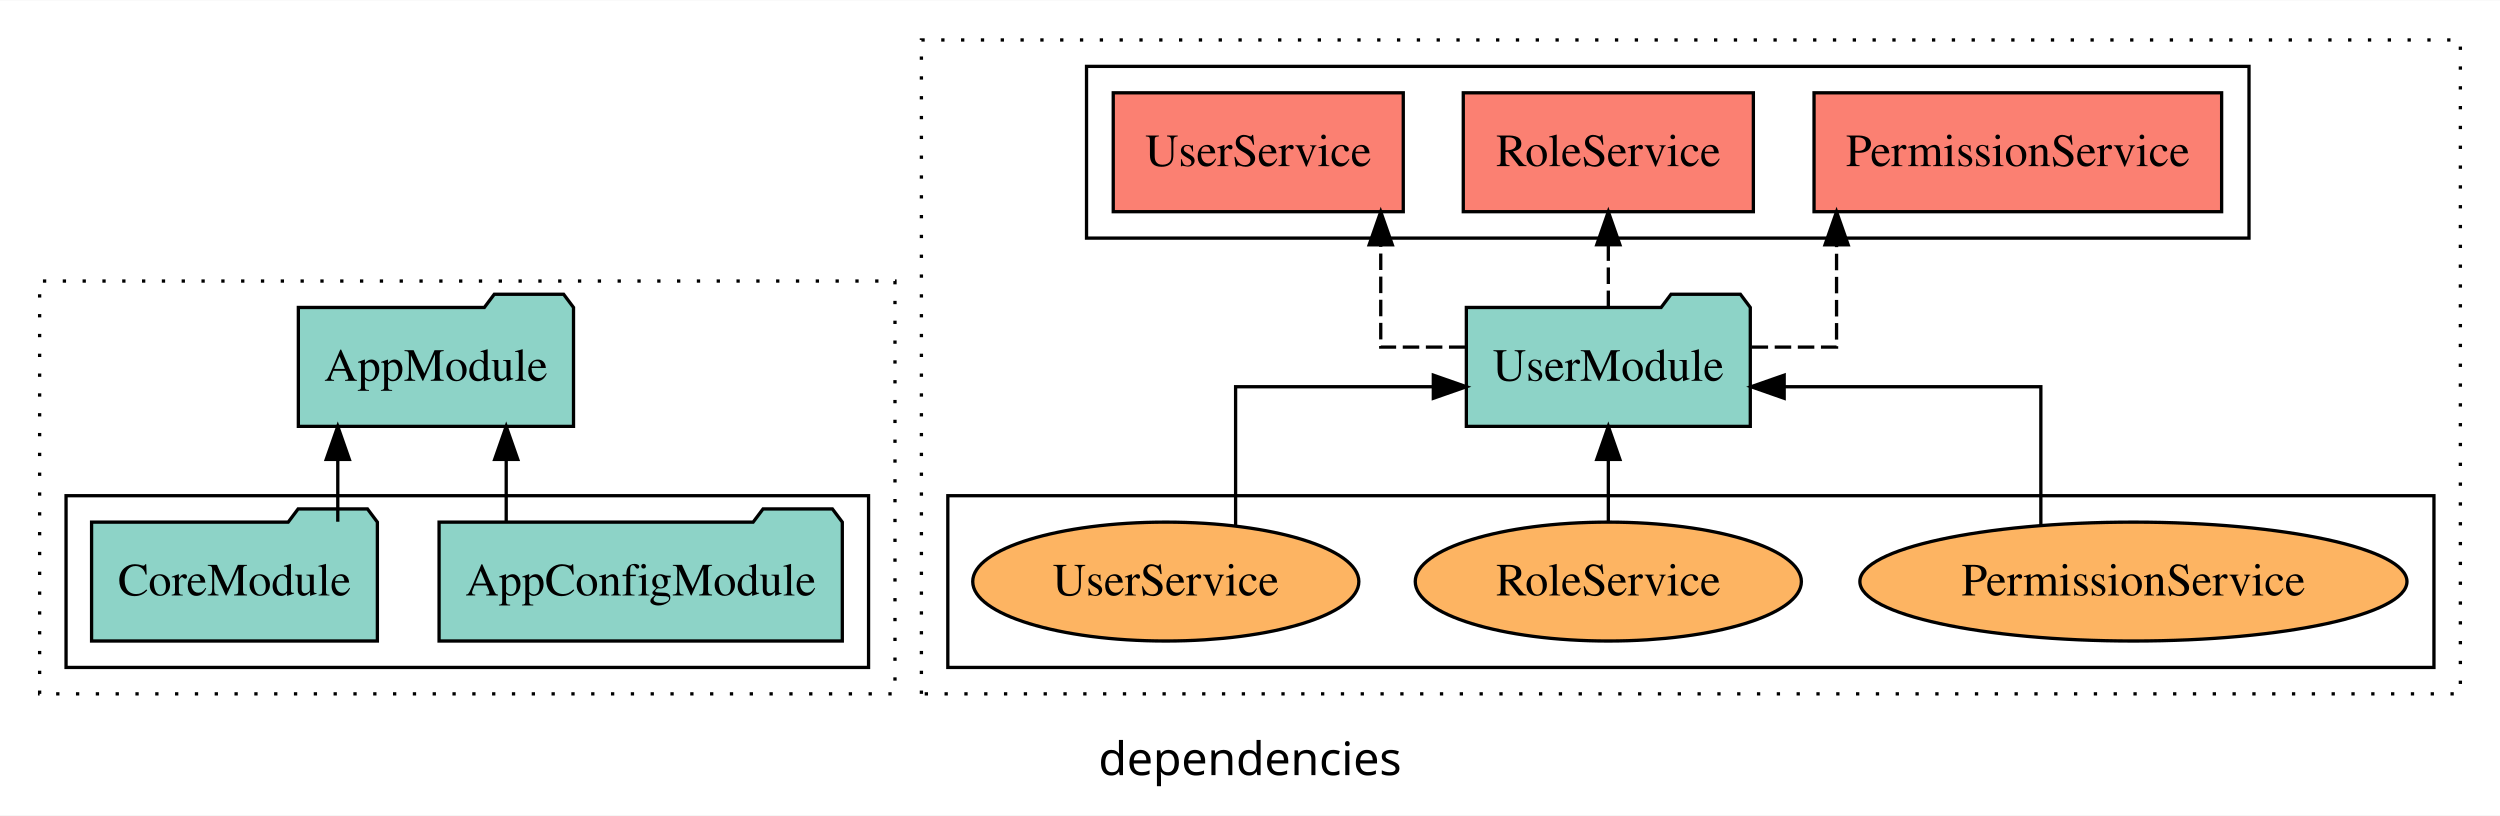
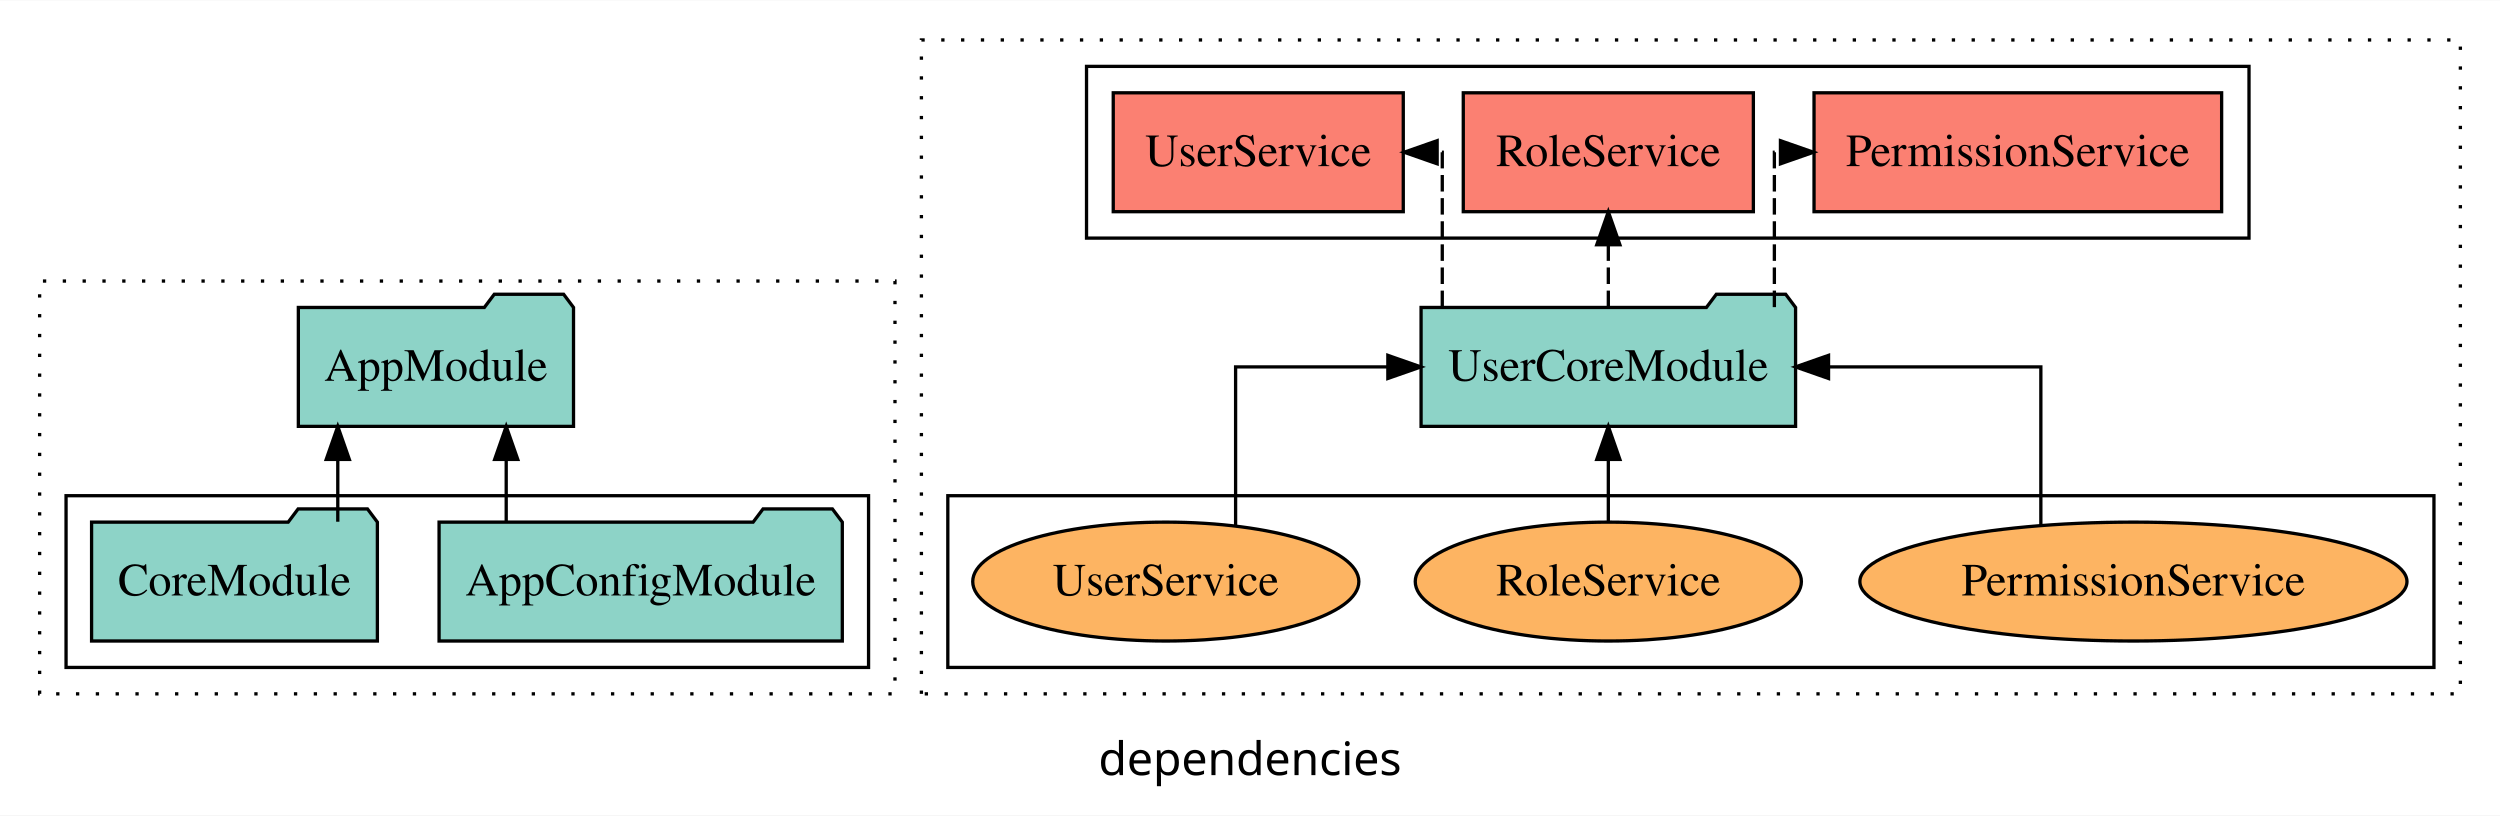
<svg xmlns="http://www.w3.org/2000/svg" width="757pt" height="247pt" viewBox="0.00 0.00 757.00 246.80">
  <g id="graph0" class="graph" transform="scale(1 1) rotate(0) translate(4 242.8)">
    <polygon fill="white" stroke="transparent" points="-4,4 -4,-242.8 753,-242.8 753,4 -4,4" />
    <text text-anchor="middle" x="374.5" y="-8.2" font-family="sans-serif" font-size="14.00">dependencies</text>
    <g id="clust7" class="cluster">
      <polygon fill="none" stroke="black" stroke-dasharray="1,5" points="8,-32.8 8,-157.8 267,-157.8 267,-32.8 8,-32.8" />
    </g>
    <g id="clust9" class="cluster">
      <polygon fill="none" stroke="black" points="16,-40.8 16,-92.8 259,-92.8 259,-40.8 16,-40.8" />
    </g>
    <g id="clust19" class="cluster">
      <polygon fill="none" stroke="black" stroke-dasharray="1,5" points="275,-32.8 275,-230.8 741,-230.8 741,-32.8 275,-32.8" />
    </g>
    <g id="clust22" class="cluster">
      <polygon fill="none" stroke="black" points="325,-170.8 325,-222.8 677,-222.8 677,-170.8 325,-170.8" />
    </g>
    <g id="clust24" class="cluster">
      <polygon fill="none" stroke="black" points="283,-40.8 283,-92.8 733,-92.8 733,-40.8 283,-40.8" />
    </g>
    <g id="node1" class="node">
      <polygon fill="#8dd3c7" stroke="black" points="251.05,-84.8 248.05,-88.8 227.05,-88.8 224.05,-84.8 128.95,-84.8 128.95,-48.8 251.05,-48.8 251.05,-84.8" />
      <text text-anchor="middle" x="190" y="-62.6" font-family="Times,serif" font-size="14.00">AppConfigModule</text>
    </g>
    <g id="node3" class="node">
      <polygon fill="#8dd3c7" stroke="black" points="169.66,-149.8 166.66,-153.8 145.66,-153.8 142.66,-149.8 86.34,-149.8 86.34,-113.8 169.66,-113.8 169.66,-149.8" />
      <text text-anchor="middle" x="128" y="-127.6" font-family="Times,serif" font-size="14.00">AppModule</text>
    </g>
    <g id="edge1" class="edge">
      <path fill="none" stroke="black" d="M149.28,-84.91C149.28,-84.91 149.28,-103.79 149.28,-103.79" />
      <polygon fill="black" stroke="black" points="145.78,-103.79 149.28,-113.79 152.78,-103.79 145.78,-103.79" />
    </g>
    <g id="node2" class="node">
      <polygon fill="#8dd3c7" stroke="black" points="110.27,-84.8 107.27,-88.8 86.27,-88.8 83.27,-84.8 23.73,-84.8 23.73,-48.8 110.27,-48.8 110.27,-84.8" />
      <text text-anchor="middle" x="67" y="-62.6" font-family="Times,serif" font-size="14.00">CoreModule</text>
    </g>
    <g id="edge2" class="edge">
      <path fill="none" stroke="black" d="M98.28,-84.91C98.28,-84.91 98.28,-103.79 98.28,-103.79" />
      <polygon fill="black" stroke="black" points="94.78,-103.79 98.28,-113.79 101.78,-103.79 94.78,-103.79" />
    </g>
    <g id="node4" class="node">
      <polygon fill="#fb8072" stroke="black" points="668.71,-214.8 545.29,-214.8 545.29,-178.8 668.71,-178.8 668.71,-214.8" />
      <text text-anchor="middle" x="607" y="-192.6" font-family="Times,serif" font-size="14.00">PermissionService </text>
    </g>
    <g id="node5" class="node">
      <polygon fill="#fb8072" stroke="black" points="526.92,-214.8 439.08,-214.8 439.08,-178.8 526.92,-178.8 526.92,-214.8" />
      <text text-anchor="middle" x="483" y="-192.6" font-family="Times,serif" font-size="14.00">RoleService </text>
    </g>
    <g id="node6" class="node">
      <polygon fill="#fb8072" stroke="black" points="420.91,-214.8 333.09,-214.8 333.09,-178.8 420.91,-178.8 420.91,-214.8" />
      <text text-anchor="middle" x="377" y="-192.6" font-family="Times,serif" font-size="14.00">UserService </text>
    </g>
    <g id="node7" class="node">
-       <polygon fill="#8dd3c7" stroke="black" points="525.99,-149.8 522.99,-153.8 501.99,-153.8 498.99,-149.8 440.01,-149.8 440.01,-113.8 525.99,-113.8 525.99,-149.8" />
-       <text text-anchor="middle" x="483" y="-127.6" font-family="Times,serif" font-size="14.00">UserModule</text>
+       <polygon fill="#8dd3c7" stroke="black" points="539.7,-149.8 536.7,-153.8 515.7,-153.8 512.7,-149.8 426.3,-149.8 426.3,-113.8 539.7,-113.8 539.7,-149.8" />
+       <text text-anchor="middle" x="483" y="-127.6" font-family="Times,serif" font-size="14.00">UserCoreModule</text>
    </g>
    <g id="edge3" class="edge">
-       <path fill="none" stroke="black" stroke-dasharray="5,2" d="M526.38,-137.8C540.27,-137.8 552.11,-137.8 552.11,-137.8 552.11,-137.8 552.11,-168.78 552.11,-168.78" />
-       <polygon fill="black" stroke="black" points="548.62,-168.78 552.11,-178.78 555.62,-168.78 548.62,-168.78" />
+       <path fill="none" stroke="black" stroke-dasharray="5,2" d="M533.28,-149.91C533.28,-169.14 533.28,-196.8 533.28,-196.8 533.28,-196.8 535.12,-196.8 535.12,-196.8" />
+       <polygon fill="black" stroke="black" points="535.12,-200.3 545.12,-196.8 535.12,-193.3 535.12,-200.3" />
    </g>
    <g id="edge4" class="edge">
      <path fill="none" stroke="black" stroke-dasharray="5,2" d="M483,-149.91C483,-149.91 483,-168.79 483,-168.79" />
      <polygon fill="black" stroke="black" points="479.5,-168.79 483,-178.79 486.5,-168.79 479.5,-168.79" />
    </g>
    <g id="edge5" class="edge">
-       <path fill="none" stroke="black" stroke-dasharray="5,2" d="M439.75,-137.8C425.91,-137.8 414.09,-137.8 414.09,-137.8 414.09,-137.8 414.09,-168.78 414.09,-168.78" />
-       <polygon fill="black" stroke="black" points="410.59,-168.78 414.09,-178.78 417.59,-168.78 410.59,-168.78" />
+       <path fill="none" stroke="black" stroke-dasharray="5,2" d="M432.72,-149.91C432.72,-169.14 432.72,-196.8 432.72,-196.8 432.72,-196.8 431.17,-196.8 431.17,-196.8" />
+       <polygon fill="black" stroke="black" points="431.17,-193.3 421.17,-196.8 431.17,-200.3 431.17,-193.3" />
    </g>
    <g id="node8" class="node">
      <ellipse fill="#fdb462" stroke="black" cx="642" cy="-66.8" rx="82.83" ry="18" />
      <text text-anchor="middle" x="642" y="-62.6" font-family="Times,serif" font-size="14.00">PermissionService</text>
    </g>
    <g id="edge6" class="edge">
-       <path fill="none" stroke="black" d="M613.97,-83.87C613.97,-101.29 613.97,-125.8 613.97,-125.8 613.97,-125.8 536.25,-125.8 536.25,-125.8" />
-       <polygon fill="black" stroke="black" points="536.25,-122.3 526.25,-125.8 536.25,-129.3 536.25,-122.3" />
+       <path fill="none" stroke="black" d="M613.97,-83.88C613.97,-103.14 613.97,-131.8 613.97,-131.8 613.97,-131.8 549.68,-131.8 549.68,-131.8" />
+       <polygon fill="black" stroke="black" points="549.68,-128.3 539.68,-131.8 549.68,-135.3 549.68,-128.3" />
    </g>
    <g id="node9" class="node">
      <ellipse fill="#fdb462" stroke="black" cx="483" cy="-66.8" rx="58.46" ry="18" />
      <text text-anchor="middle" x="483" y="-62.6" font-family="Times,serif" font-size="14.00">RoleService</text>
    </g>
    <g id="edge7" class="edge">
      <path fill="none" stroke="black" d="M483,-84.91C483,-84.91 483,-103.79 483,-103.79" />
      <polygon fill="black" stroke="black" points="479.5,-103.79 483,-113.79 486.5,-103.79 479.5,-103.79" />
    </g>
    <g id="node10" class="node">
      <ellipse fill="#fdb462" stroke="black" cx="349" cy="-66.8" rx="58.46" ry="18" />
      <text text-anchor="middle" x="349" y="-62.6" font-family="Times,serif" font-size="14.00">UserService</text>
    </g>
    <g id="edge8" class="edge">
-       <path fill="none" stroke="black" d="M370.14,-83.87C370.14,-101.29 370.14,-125.8 370.14,-125.8 370.14,-125.8 430.01,-125.8 430.01,-125.8" />
-       <polygon fill="black" stroke="black" points="430.01,-129.3 440.01,-125.8 430.01,-122.3 430.01,-129.3" />
+       <path fill="none" stroke="black" d="M370.14,-83.88C370.14,-103.14 370.14,-131.8 370.14,-131.8 370.14,-131.8 416.24,-131.8 416.24,-131.8" />
+       <polygon fill="black" stroke="black" points="416.24,-135.3 426.24,-131.8 416.24,-128.3 416.24,-135.3" />
    </g>
  </g>
</svg>
